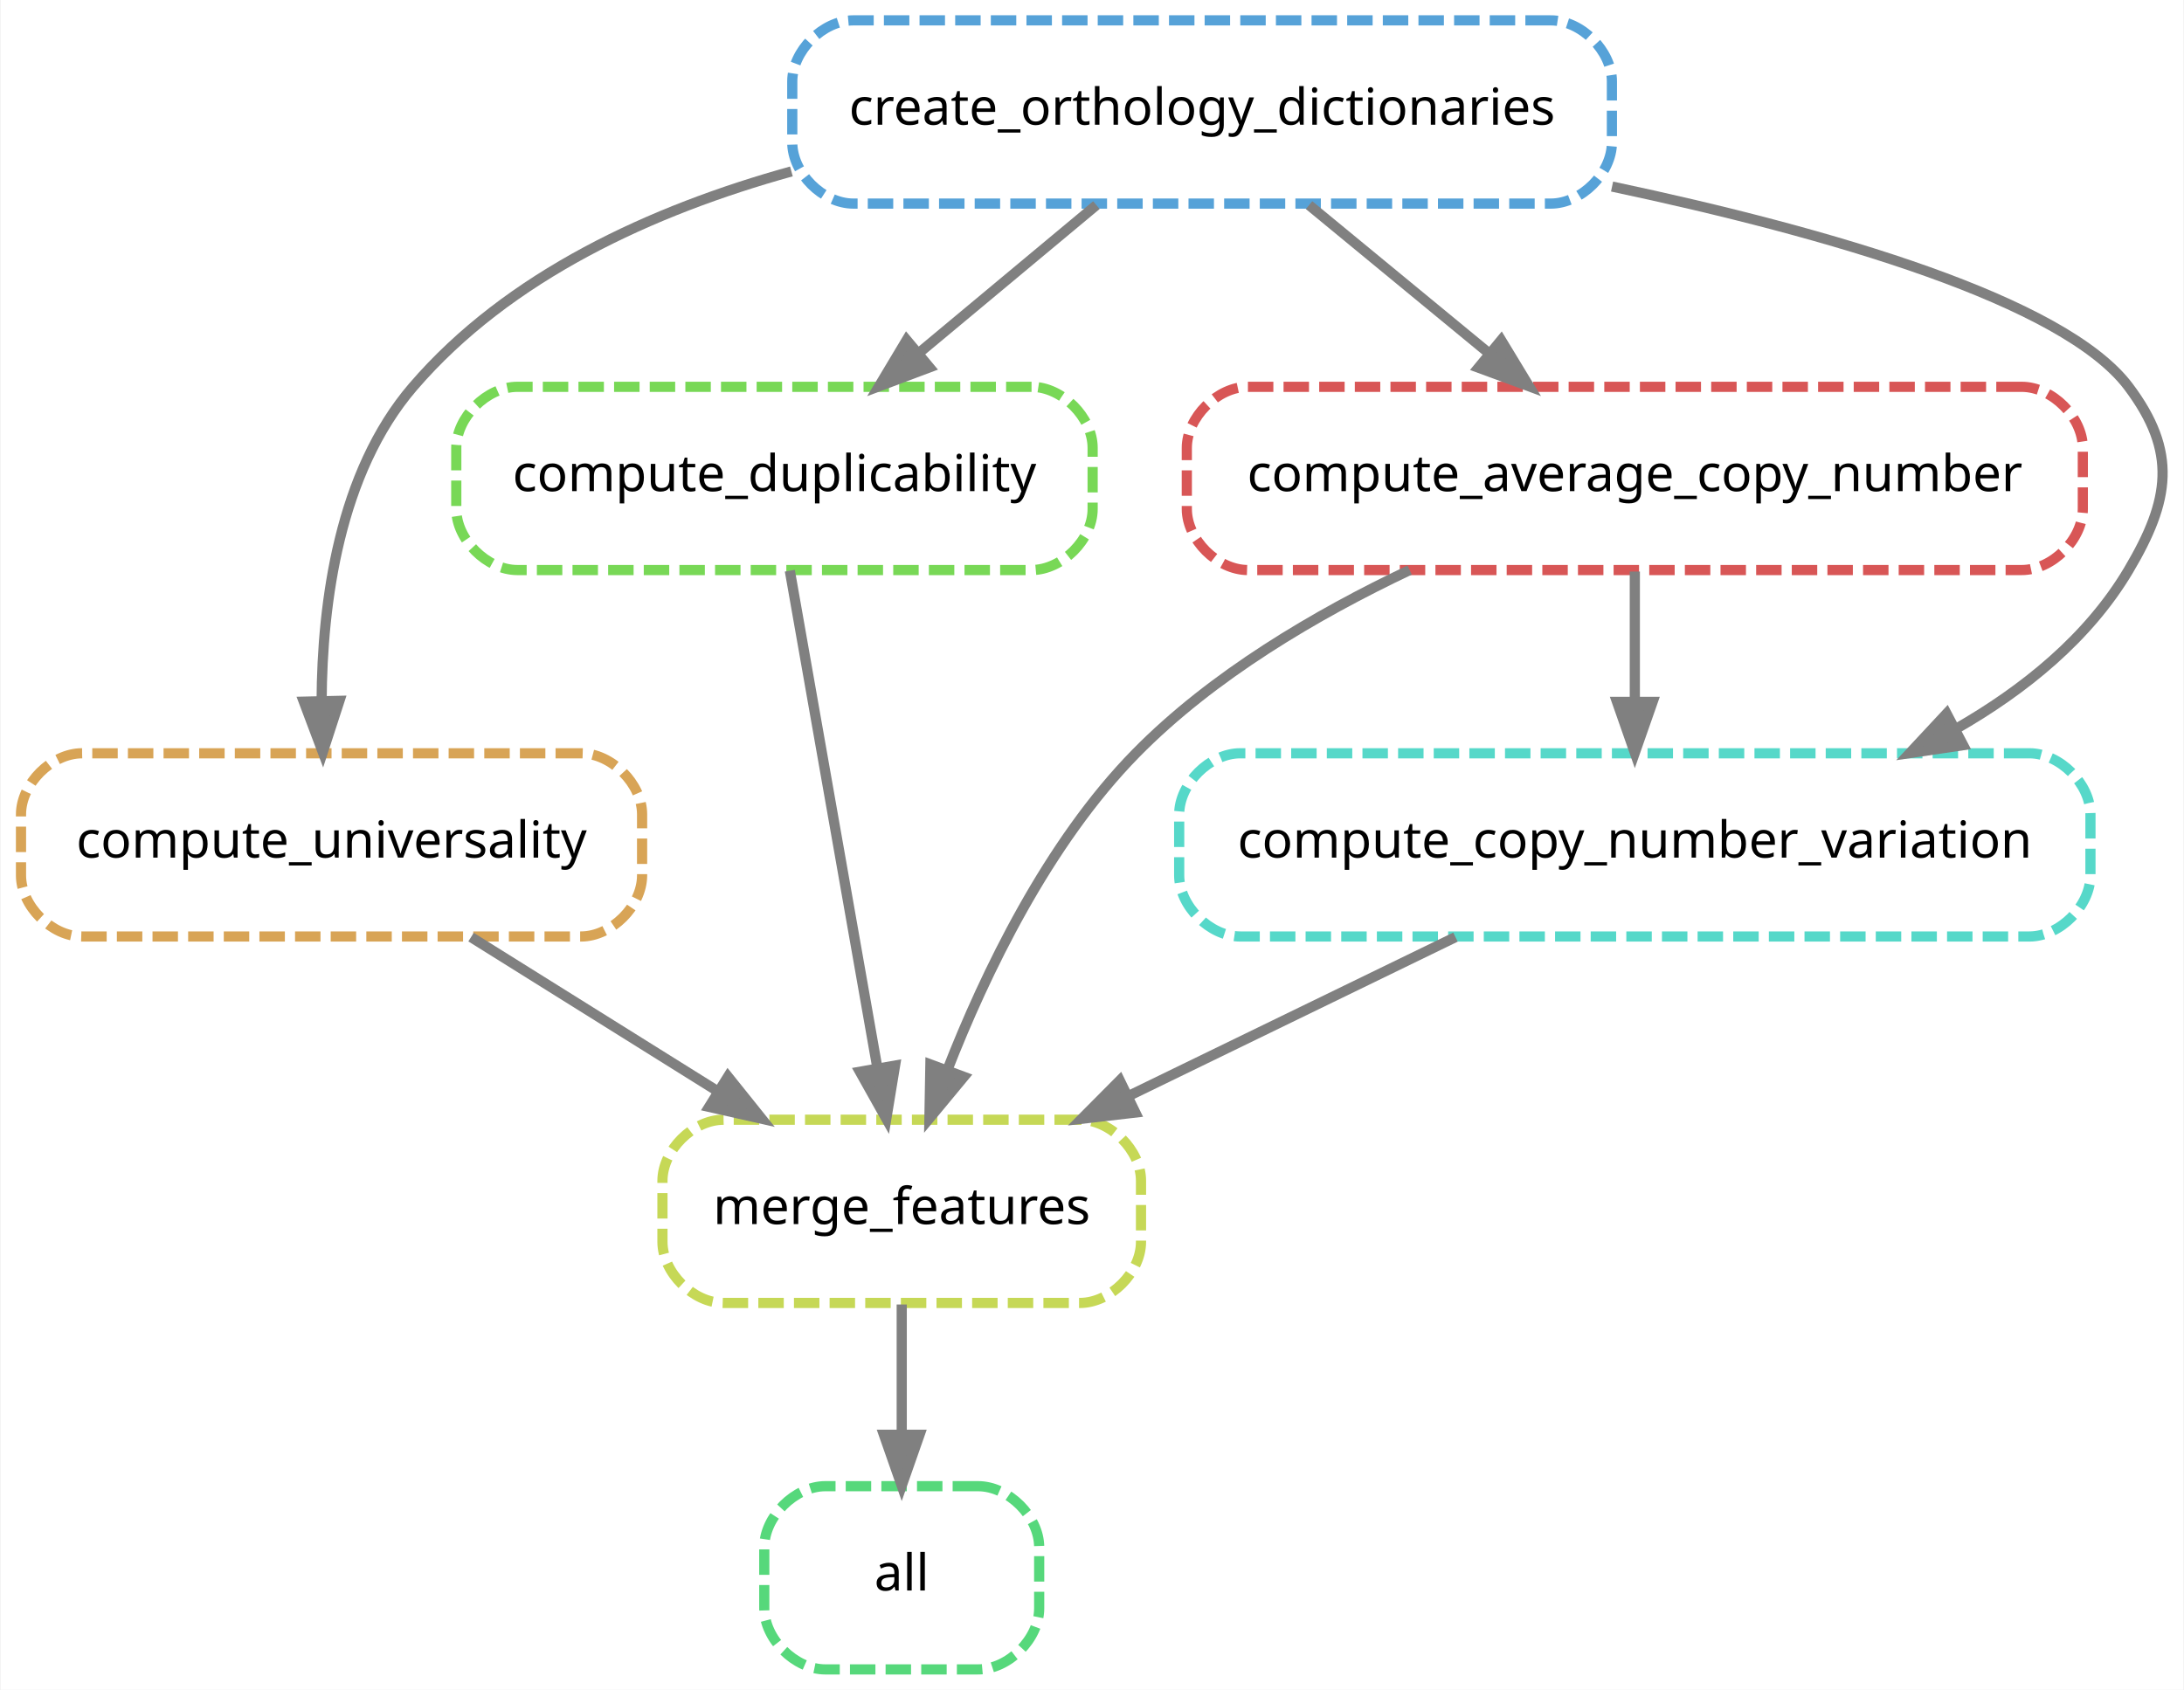
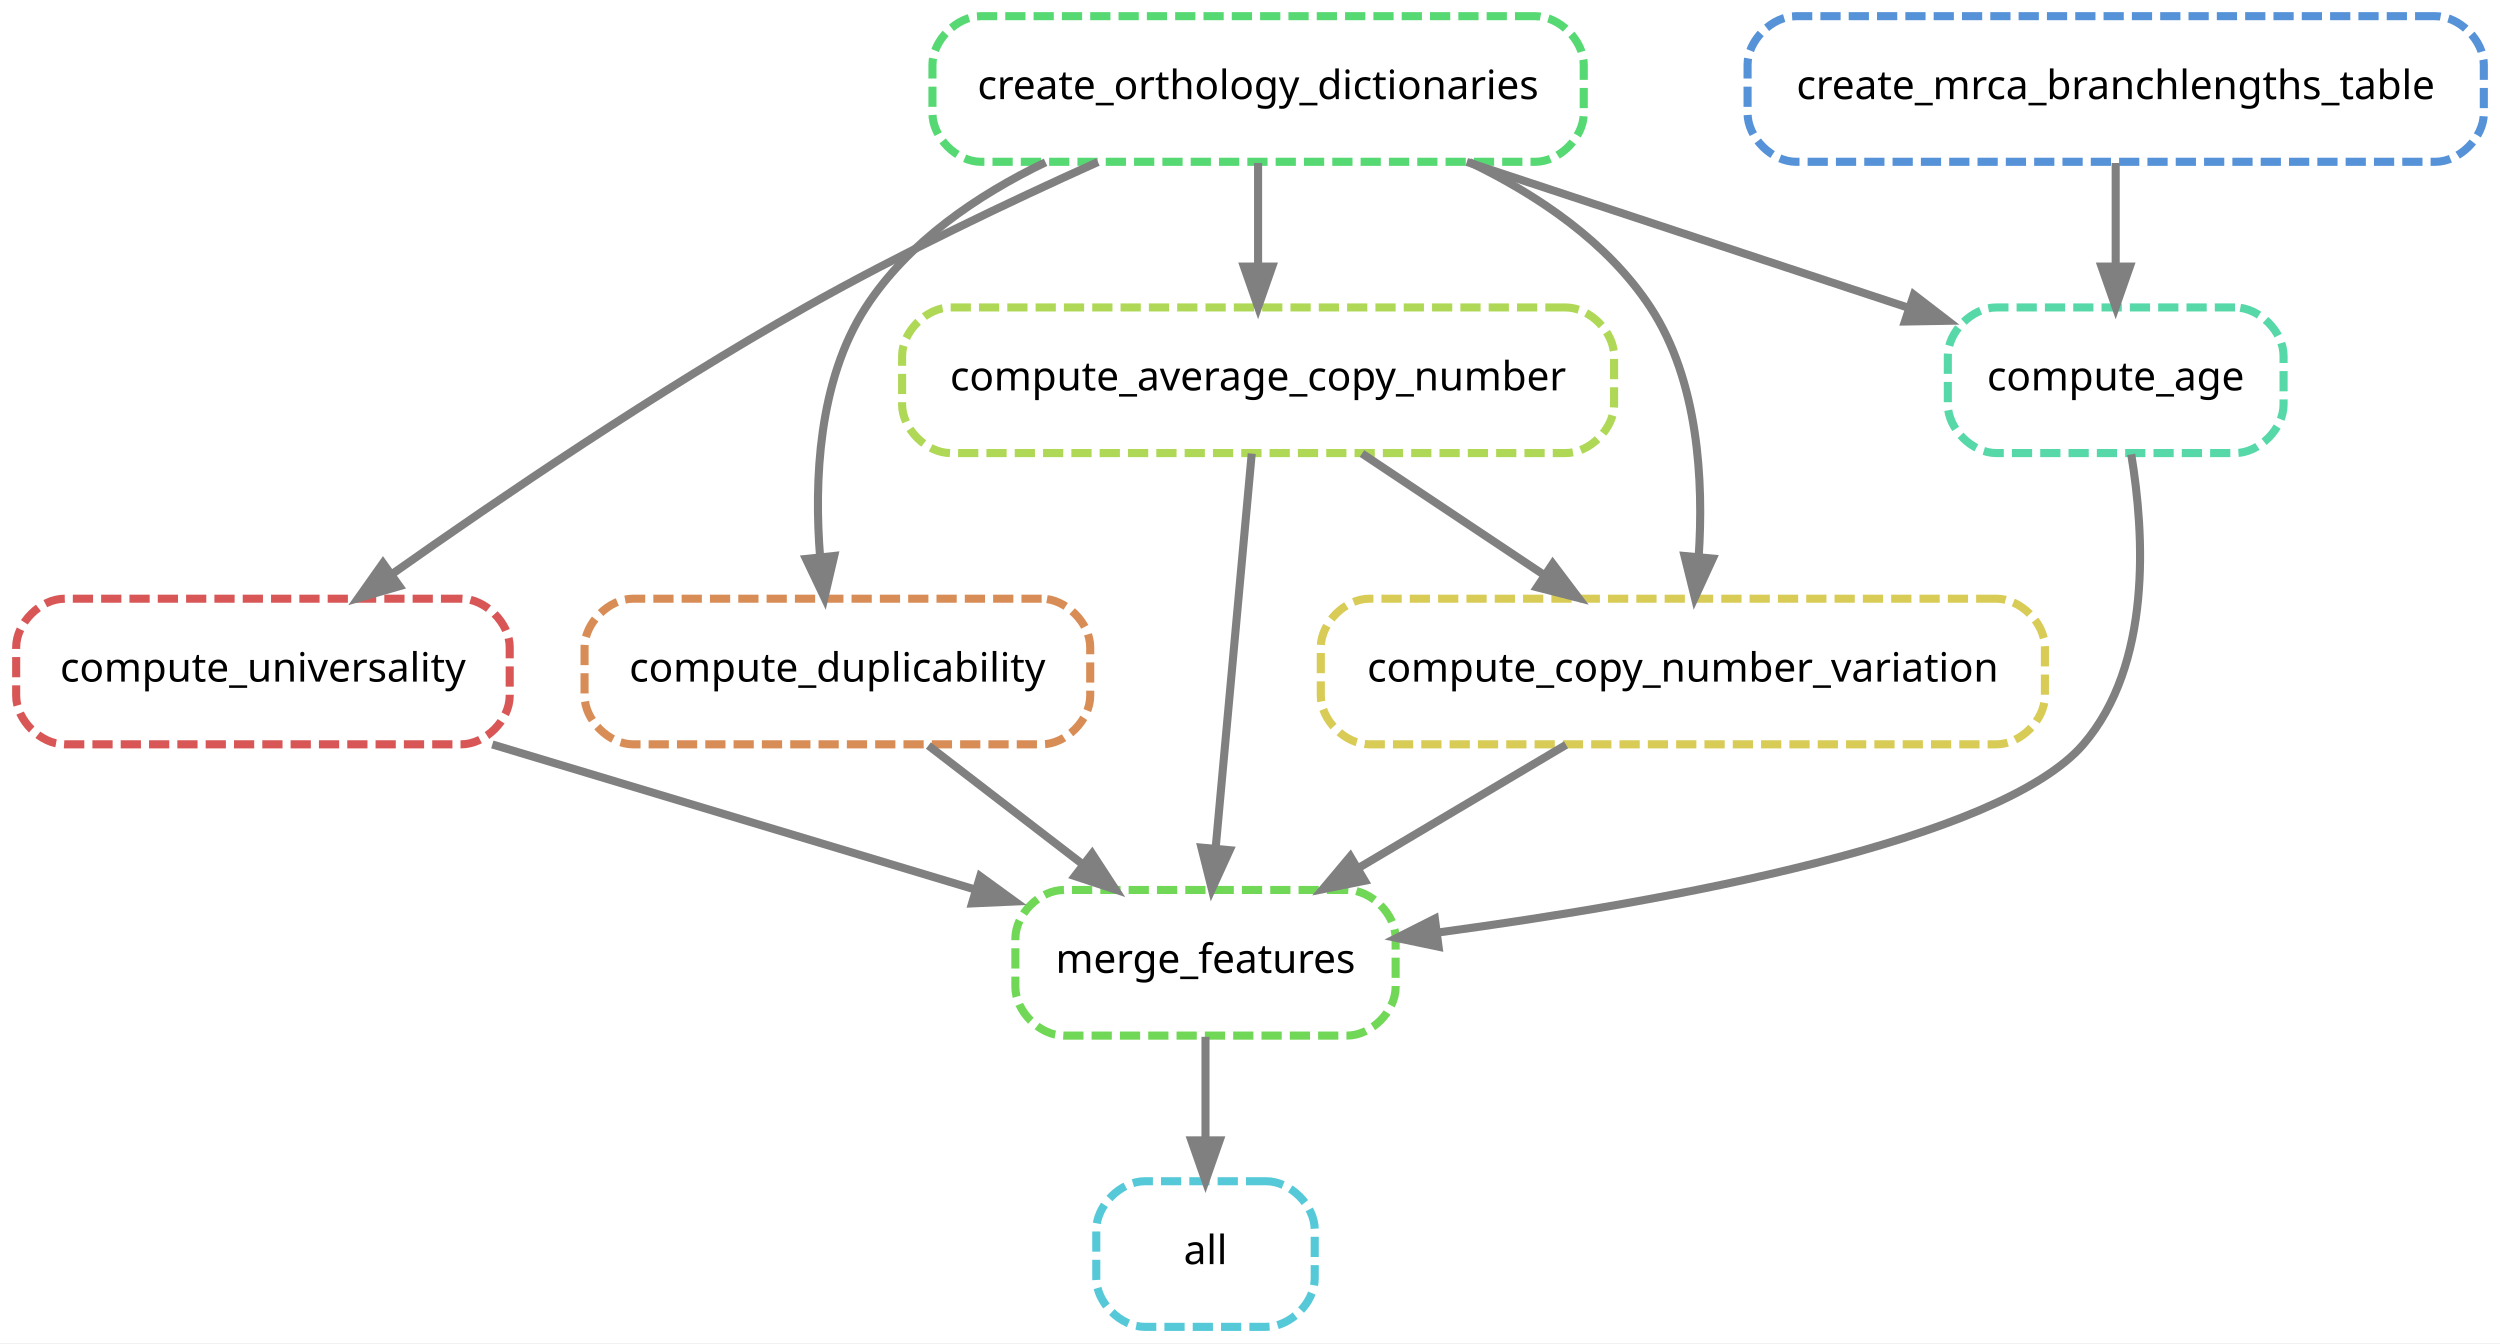
- <svg xmlns="http://www.w3.org/2000/svg" width="429pt" height="332pt" viewBox="0.00 0.00 428.75 332.00">
+ <svg xmlns="http://www.w3.org/2000/svg" width="618pt" height="332pt" viewBox="0.00 0.00 618.00 332.00">
  <g id="graph0" class="graph" transform="scale(1 1) rotate(0) translate(4 328)">
-     <polygon fill="white" stroke="transparent" points="-4,4 -4,-328 424.75,-328 424.75,4 -4,4" />
+     <polygon fill="white" stroke="transparent" points="-4,4 -4,-328 614,-328 614,4 -4,4" />
    <g id="node1" class="node">
-       <path fill="none" stroke="#56d87b" stroke-width="2" stroke-dasharray="5,2" d="M188,-36C188,-36 158,-36 158,-36 152,-36 146,-30 146,-24 146,-24 146,-12 146,-12 146,-6 152,0 158,0 158,0 188,0 188,0 194,0 200,-6 200,-12 200,-12 200,-24 200,-24 200,-30 194,-36 188,-36" />
-       <text text-anchor="middle" x="173" y="-15.5" font-family="sans" font-size="10.00">all</text>
+       <path fill="none" stroke="#56c9d8" stroke-width="2" stroke-dasharray="5,2" d="M309,-36C309,-36 279,-36 279,-36 273,-36 267,-30 267,-24 267,-24 267,-12 267,-12 267,-6 273,0 279,0 279,0 309,0 309,0 315,0 321,-6 321,-12 321,-12 321,-24 321,-24 321,-30 315,-36 309,-36" />
+       <text text-anchor="middle" x="294" y="-15.5" font-family="sans" font-size="10.00">all</text>
    </g>
    <g id="node2" class="node">
-       <path fill="none" stroke="#c6d856" stroke-width="2" stroke-dasharray="5,2" d="M208,-108C208,-108 138,-108 138,-108 132,-108 126,-102 126,-96 126,-96 126,-84 126,-84 126,-78 132,-72 138,-72 138,-72 208,-72 208,-72 214,-72 220,-78 220,-84 220,-84 220,-96 220,-96 220,-102 214,-108 208,-108" />
-       <text text-anchor="middle" x="173" y="-87.5" font-family="sans" font-size="10.00">merge_features</text>
+       <path fill="none" stroke="#70d856" stroke-width="2" stroke-dasharray="5,2" d="M329,-108C329,-108 259,-108 259,-108 253,-108 247,-102 247,-96 247,-96 247,-84 247,-84 247,-78 253,-72 259,-72 259,-72 329,-72 329,-72 335,-72 341,-78 341,-84 341,-84 341,-96 341,-96 341,-102 335,-108 329,-108" />
+       <text text-anchor="middle" x="294" y="-87.5" font-family="sans" font-size="10.00">merge_features</text>
    </g>
    <g id="edge1" class="edge">
-       <path fill="none" stroke="grey" stroke-width="2" d="M173,-71.7C173,-63.98 173,-54.71 173,-46.11" />
-       <polygon fill="grey" stroke="grey" stroke-width="2" points="176.5,-46.1 173,-36.1 169.5,-46.1 176.5,-46.1" />
+       <path fill="none" stroke="grey" stroke-width="2" d="M294,-71.7C294,-63.98 294,-54.71 294,-46.11" />
+       <polygon fill="grey" stroke="grey" stroke-width="2" points="297.5,-46.1 294,-36.1 290.5,-46.1 297.5,-46.1" />
    </g>
    <g id="node3" class="node">
-       <path fill="none" stroke="#d8a456" stroke-width="2" stroke-dasharray="5,2" d="M110,-180C110,-180 12,-180 12,-180 6,-180 0,-174 0,-168 0,-168 0,-156 0,-156 0,-150 6,-144 12,-144 12,-144 110,-144 110,-144 116,-144 122,-150 122,-156 122,-156 122,-168 122,-168 122,-174 116,-180 110,-180" />
+       <path fill="none" stroke="#d85656" stroke-width="2" stroke-dasharray="5,2" d="M110,-180C110,-180 12,-180 12,-180 6,-180 0,-174 0,-168 0,-168 0,-156 0,-156 0,-150 6,-144 12,-144 12,-144 110,-144 110,-144 116,-144 122,-150 122,-156 122,-156 122,-168 122,-168 122,-174 116,-180 110,-180" />
      <text text-anchor="middle" x="61" y="-159.5" font-family="sans" font-size="10.00">compute_universality</text>
    </g>
    <g id="edge2" class="edge">
-       <path fill="none" stroke="grey" stroke-width="2" d="M88.4,-143.88C102.91,-134.81 120.92,-123.55 136.59,-113.76" />
-       <polygon fill="grey" stroke="grey" stroke-width="2" points="138.87,-116.46 145.5,-108.19 135.16,-110.52 138.87,-116.46" />
+       <path fill="none" stroke="grey" stroke-width="2" d="M117.7,-143.97C153.9,-133.09 200.67,-119.04 236.94,-108.14" />
+       <polygon fill="grey" stroke="grey" stroke-width="2" points="238.3,-111.39 246.87,-105.16 236.29,-104.68 238.3,-111.39" />
    </g>
    <g id="node4" class="node">
-       <path fill="none" stroke="#78d856" stroke-width="2" stroke-dasharray="5,2" d="M198.5,-252C198.5,-252 97.5,-252 97.5,-252 91.5,-252 85.5,-246 85.5,-240 85.5,-240 85.5,-228 85.5,-228 85.5,-222 91.5,-216 97.5,-216 97.5,-216 198.5,-216 198.5,-216 204.5,-216 210.5,-222 210.5,-228 210.5,-228 210.5,-240 210.5,-240 210.5,-246 204.5,-252 198.5,-252" />
-       <text text-anchor="middle" x="148" y="-231.5" font-family="sans" font-size="10.00">compute_duplicability</text>
+       <path fill="none" stroke="#d88d56" stroke-width="2" stroke-dasharray="5,2" d="M253.5,-180C253.5,-180 152.5,-180 152.5,-180 146.5,-180 140.5,-174 140.5,-168 140.5,-168 140.5,-156 140.5,-156 140.5,-150 146.5,-144 152.5,-144 152.5,-144 253.5,-144 253.5,-144 259.5,-144 265.5,-150 265.5,-156 265.5,-156 265.5,-168 265.5,-168 265.5,-174 259.5,-180 253.5,-180" />
+       <text text-anchor="middle" x="203" y="-159.5" font-family="sans" font-size="10.00">compute_duplicability</text>
    </g>
    <g id="edge3" class="edge">
-       <path fill="none" stroke="grey" stroke-width="2" d="M151.02,-215.87C155.28,-191.67 163.1,-147.21 168.18,-118.39" />
-       <polygon fill="grey" stroke="grey" stroke-width="2" points="171.69,-118.64 169.97,-108.19 164.79,-117.43 171.69,-118.64" />
+       <path fill="none" stroke="grey" stroke-width="2" d="M225.49,-143.7C236.96,-134.88 251.06,-124.03 263.48,-114.47" />
+       <polygon fill="grey" stroke="grey" stroke-width="2" points="265.97,-116.98 271.76,-108.1 261.7,-111.43 265.97,-116.98" />
    </g>
    <g id="node5" class="node">
-       <path fill="none" stroke="#d85656" stroke-width="2" stroke-dasharray="5,2" d="M393,-252C393,-252 241,-252 241,-252 235,-252 229,-246 229,-240 229,-240 229,-228 229,-228 229,-222 235,-216 241,-216 241,-216 393,-216 393,-216 399,-216 405,-222 405,-228 405,-228 405,-240 405,-240 405,-246 399,-252 393,-252" />
-       <text text-anchor="middle" x="317" y="-231.5" font-family="sans" font-size="10.00">compute_average_copy_number</text>
+       <path fill="none" stroke="#afd856" stroke-width="2" stroke-dasharray="5,2" d="M383,-252C383,-252 231,-252 231,-252 225,-252 219,-246 219,-240 219,-240 219,-228 219,-228 219,-222 225,-216 231,-216 231,-216 383,-216 383,-216 389,-216 395,-222 395,-228 395,-228 395,-240 395,-240 395,-246 389,-252 383,-252" />
+       <text text-anchor="middle" x="307" y="-231.5" font-family="sans" font-size="10.00">compute_average_copy_number</text>
    </g>
    <g id="edge4" class="edge">
-       <path fill="none" stroke="grey" stroke-width="2" d="M272.77,-216C254.46,-207.32 234.04,-195.32 219,-180 201.67,-162.35 189.4,-136.84 181.92,-117.66" />
-       <polygon fill="grey" stroke="grey" stroke-width="2" points="185.2,-116.43 178.44,-108.27 178.63,-118.87 185.2,-116.43" />
+       <path fill="none" stroke="grey" stroke-width="2" d="M305.43,-215.87C303.22,-191.67 299.15,-147.21 296.51,-118.39" />
+       <polygon fill="grey" stroke="grey" stroke-width="2" points="299.97,-117.83 295.57,-108.19 293,-118.47 299.97,-117.83" />
    </g>
    <g id="node6" class="node">
-       <path fill="none" stroke="#56d8c9" stroke-width="2" stroke-dasharray="5,2" d="M394.5,-180C394.5,-180 239.5,-180 239.5,-180 233.5,-180 227.5,-174 227.5,-168 227.5,-168 227.5,-156 227.5,-156 227.5,-150 233.5,-144 239.5,-144 239.5,-144 394.5,-144 394.5,-144 400.5,-144 406.5,-150 406.5,-156 406.5,-156 406.5,-168 406.5,-168 406.5,-174 400.5,-180 394.5,-180" />
-       <text text-anchor="middle" x="317" y="-159.5" font-family="sans" font-size="10.00">compute_copy_number_variation</text>
+       <path fill="none" stroke="#d8cb56" stroke-width="2" stroke-dasharray="5,2" d="M489.5,-180C489.5,-180 334.5,-180 334.5,-180 328.5,-180 322.5,-174 322.5,-168 322.5,-168 322.5,-156 322.5,-156 322.5,-150 328.5,-144 334.5,-144 334.5,-144 489.5,-144 489.5,-144 495.5,-144 501.5,-150 501.5,-156 501.5,-156 501.5,-168 501.5,-168 501.5,-174 495.5,-180 489.5,-180" />
+       <text text-anchor="middle" x="412" y="-159.5" font-family="sans" font-size="10.00">compute_copy_number_variation</text>
+     </g>
+     <g id="edge11" class="edge">
+       <path fill="none" stroke="grey" stroke-width="2" d="M332.69,-215.88C346.29,-206.81 363.17,-195.55 377.86,-185.76" />
+       <polygon fill="grey" stroke="grey" stroke-width="2" points="379.84,-188.65 386.22,-180.19 375.95,-182.82 379.84,-188.65" />
+     </g>
+     <g id="edge5" class="edge">
+       <path fill="none" stroke="grey" stroke-width="2" d="M383.13,-143.88C367.71,-134.72 348.52,-123.34 331.9,-113.48" />
+       <polygon fill="grey" stroke="grey" stroke-width="2" points="333.36,-110.28 322.98,-108.19 329.79,-116.3 333.36,-110.28" />
+     </g>
+     <g id="node7" class="node">
+       <path fill="none" stroke="#56d8a9" stroke-width="2" stroke-dasharray="5,2" d="M548.5,-252C548.5,-252 489.5,-252 489.5,-252 483.5,-252 477.5,-246 477.5,-240 477.5,-240 477.5,-228 477.5,-228 477.5,-222 483.5,-216 489.5,-216 489.5,-216 548.5,-216 548.5,-216 554.5,-216 560.5,-222 560.5,-228 560.5,-228 560.5,-240 560.5,-240 560.5,-246 554.5,-252 548.5,-252" />
+       <text text-anchor="middle" x="519" y="-231.5" font-family="sans" font-size="10.00">compute_age</text>
+     </g>
+     <g id="edge6" class="edge">
+       <path fill="none" stroke="grey" stroke-width="2" d="M522.84,-215.68C526.13,-195.91 528,-163.76 511,-144 490.42,-120.08 408.32,-105.15 351.23,-97.45" />
+       <polygon fill="grey" stroke="grey" stroke-width="2" points="351.61,-93.97 341.24,-96.14 350.7,-100.91 351.61,-93.97" />
+     </g>
+     <g id="node8" class="node">
+       <path fill="none" stroke="#56d873" stroke-width="2" stroke-dasharray="5,2" d="M375.5,-324C375.5,-324 238.5,-324 238.5,-324 232.5,-324 226.5,-318 226.5,-312 226.5,-312 226.5,-300 226.5,-300 226.5,-294 232.5,-288 238.5,-288 238.5,-288 375.5,-288 375.5,-288 381.5,-288 387.5,-294 387.5,-300 387.5,-300 387.5,-312 387.5,-312 387.5,-318 381.5,-324 375.5,-324" />
+       <text text-anchor="middle" x="307" y="-303.5" font-family="sans" font-size="10.00">create_orthology_dictionaries</text>
+     </g>
+     <g id="edge7" class="edge">
+       <path fill="none" stroke="grey" stroke-width="2" d="M267.42,-287.96C245.66,-278.17 218.41,-265.22 195,-252 158.8,-231.55 119.38,-204.78 92.73,-185.96" />
+       <polygon fill="grey" stroke="grey" stroke-width="2" points="94.73,-183.09 84.55,-180.15 90.67,-188.8 94.73,-183.09" />
+     </g>
+     <g id="edge8" class="edge">
+       <path fill="none" stroke="grey" stroke-width="2" d="M254.46,-287.89C237.51,-279.72 220.43,-268.11 210,-252 198.26,-233.86 197.23,-209.08 198.73,-190.28" />
+       <polygon fill="grey" stroke="grey" stroke-width="2" points="202.21,-190.57 199.8,-180.26 195.25,-189.83 202.21,-190.57" />
+     </g>
+     <g id="edge9" class="edge">
+       <path fill="none" stroke="grey" stroke-width="2" d="M307,-287.7C307,-279.98 307,-270.71 307,-262.11" />
+       <polygon fill="grey" stroke="grey" stroke-width="2" points="310.5,-262.1 307,-252.1 303.5,-262.1 310.5,-262.1" />
    </g>
    <g id="edge10" class="edge">
-       <path fill="none" stroke="grey" stroke-width="2" d="M317,-215.7C317,-207.98 317,-198.71 317,-190.11" />
-       <polygon fill="grey" stroke="grey" stroke-width="2" points="320.5,-190.1 317,-180.1 313.5,-190.1 320.5,-190.1" />
+       <path fill="none" stroke="grey" stroke-width="2" d="M359.19,-287.95C376.21,-279.76 393.43,-268.13 404,-252 415.86,-233.91 417.17,-209.13 415.91,-190.31" />
+       <polygon fill="grey" stroke="grey" stroke-width="2" points="419.39,-189.91 414.96,-180.28 412.42,-190.56 419.39,-189.91" />
    </g>
-     <g id="edge5" class="edge">
-       <path fill="none" stroke="grey" stroke-width="2" d="M281.77,-143.88C262.42,-134.47 238.23,-122.71 217.57,-112.67" />
-       <polygon fill="grey" stroke="grey" stroke-width="2" points="218.89,-109.41 208.36,-108.19 215.83,-115.71 218.89,-109.41" />
+     <g id="edge12" class="edge">
+       <path fill="none" stroke="grey" stroke-width="2" d="M358.59,-287.97C391.83,-276.99 434.87,-262.78 468,-251.84" />
+       <polygon fill="grey" stroke="grey" stroke-width="2" points="469.1,-255.16 477.5,-248.7 466.9,-248.52 469.1,-255.16" />
    </g>
-     <g id="node7" class="node">
-       <path fill="none" stroke="#56a2d8" stroke-width="2" stroke-dasharray="5,2" d="M300.5,-324C300.5,-324 163.5,-324 163.5,-324 157.5,-324 151.5,-318 151.5,-312 151.5,-312 151.5,-300 151.5,-300 151.5,-294 157.5,-288 163.5,-288 163.5,-288 300.5,-288 300.5,-288 306.5,-288 312.5,-294 312.5,-300 312.5,-300 312.5,-312 312.5,-312 312.5,-318 306.5,-324 300.5,-324" />
-       <text text-anchor="middle" x="232" y="-303.5" font-family="sans" font-size="10.00">create_orthology_dictionaries</text>
+     <g id="node9" class="node">
+       <path fill="none" stroke="#5692d8" stroke-width="2" stroke-dasharray="5,2" d="M598,-324C598,-324 440,-324 440,-324 434,-324 428,-318 428,-312 428,-312 428,-300 428,-300 428,-294 434,-288 440,-288 440,-288 598,-288 598,-288 604,-288 610,-294 610,-300 610,-300 610,-312 610,-312 610,-318 604,-324 598,-324" />
+       <text text-anchor="middle" x="519" y="-303.5" font-family="sans" font-size="10.00">create_mrca_branchlengths_table</text>
    </g>
-     <g id="edge6" class="edge">
-       <path fill="none" stroke="grey" stroke-width="2" d="M151.33,-294.32C124.07,-286.76 95.81,-273.9 77,-252 62.5,-235.12 59.15,-209.64 59.05,-190.27" />
-       <polygon fill="grey" stroke="grey" stroke-width="2" points="62.55,-190.3 59.28,-180.23 55.55,-190.14 62.55,-190.3" />
-     </g>
-     <g id="edge7" class="edge">
-       <path fill="none" stroke="grey" stroke-width="2" d="M211.24,-287.7C200.76,-278.97 187.89,-268.24 176.5,-258.75" />
-       <polygon fill="grey" stroke="grey" stroke-width="2" points="178.45,-255.82 168.53,-252.1 173.97,-261.19 178.45,-255.82" />
-     </g>
-     <g id="edge8" class="edge">
-       <path fill="none" stroke="grey" stroke-width="2" d="M253.01,-287.7C263.72,-278.88 276.89,-268.03 288.5,-258.47" />
-       <polygon fill="grey" stroke="grey" stroke-width="2" points="290.74,-261.16 296.23,-252.1 286.29,-255.76 290.74,-261.16" />
-     </g>
-     <g id="edge9" class="edge">
-       <path fill="none" stroke="grey" stroke-width="2" d="M312.53,-291.35C355.15,-282.3 401.26,-268.98 414,-252 423.6,-239.2 422.16,-229.76 414,-216 406.09,-202.66 393.51,-192.47 380,-184.75" />
-       <polygon fill="grey" stroke="grey" stroke-width="2" points="381.5,-181.59 371.02,-180.04 378.24,-187.79 381.5,-181.59" />
+     <g id="edge13" class="edge">
+       <path fill="none" stroke="grey" stroke-width="2" d="M519,-287.7C519,-279.98 519,-270.71 519,-262.11" />
+       <polygon fill="grey" stroke="grey" stroke-width="2" points="522.5,-262.1 519,-252.1 515.5,-262.1 522.5,-262.1" />
    </g>
  </g>
</svg>
